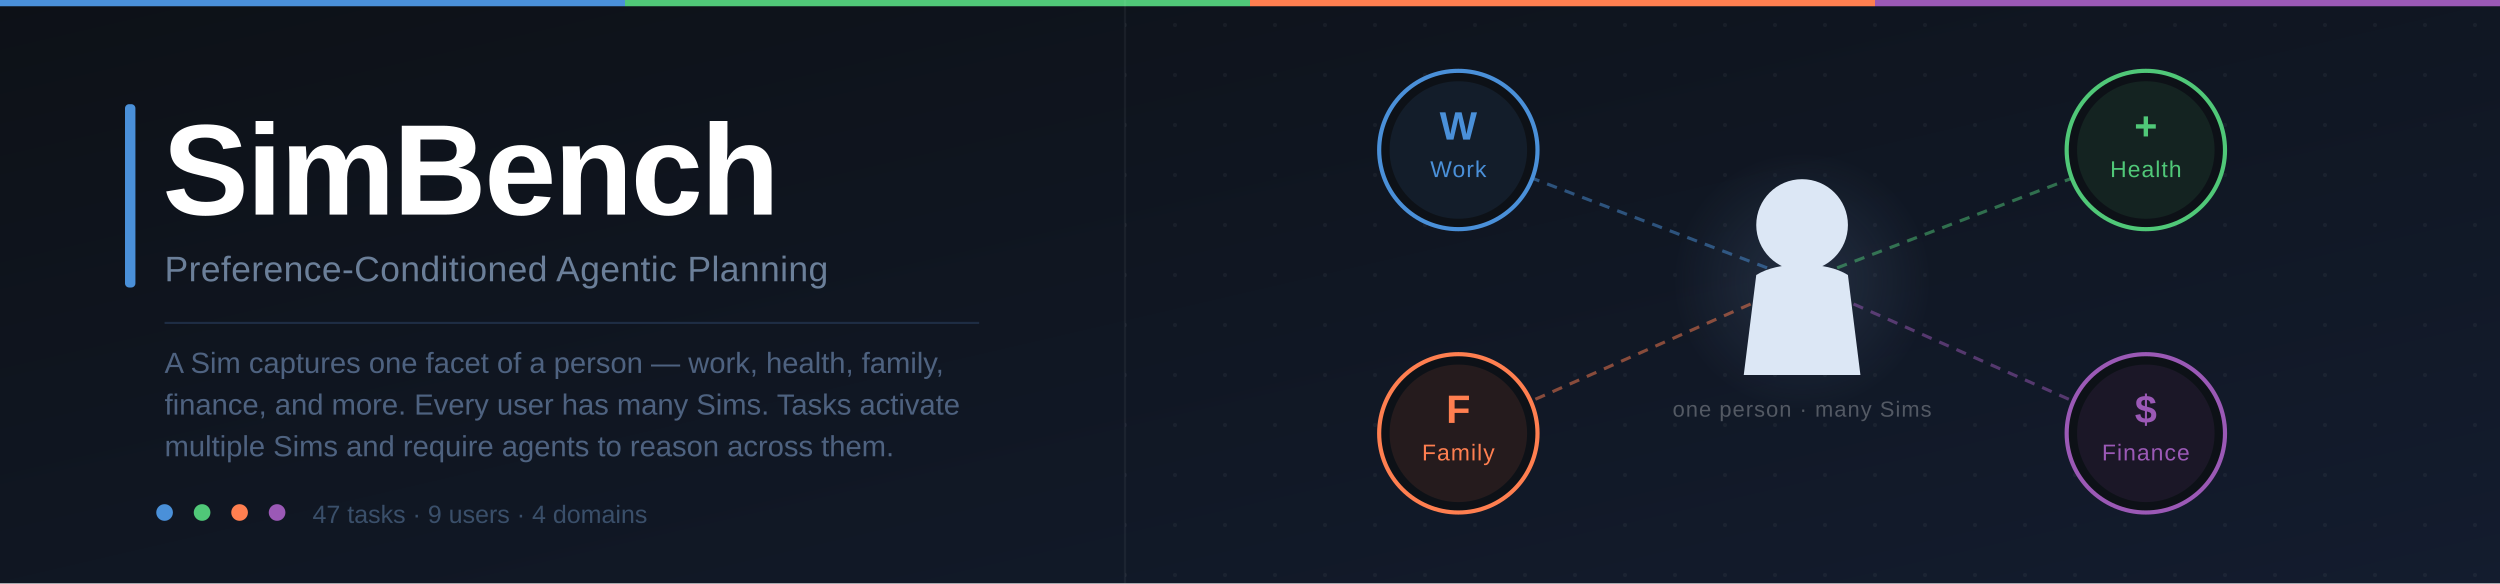
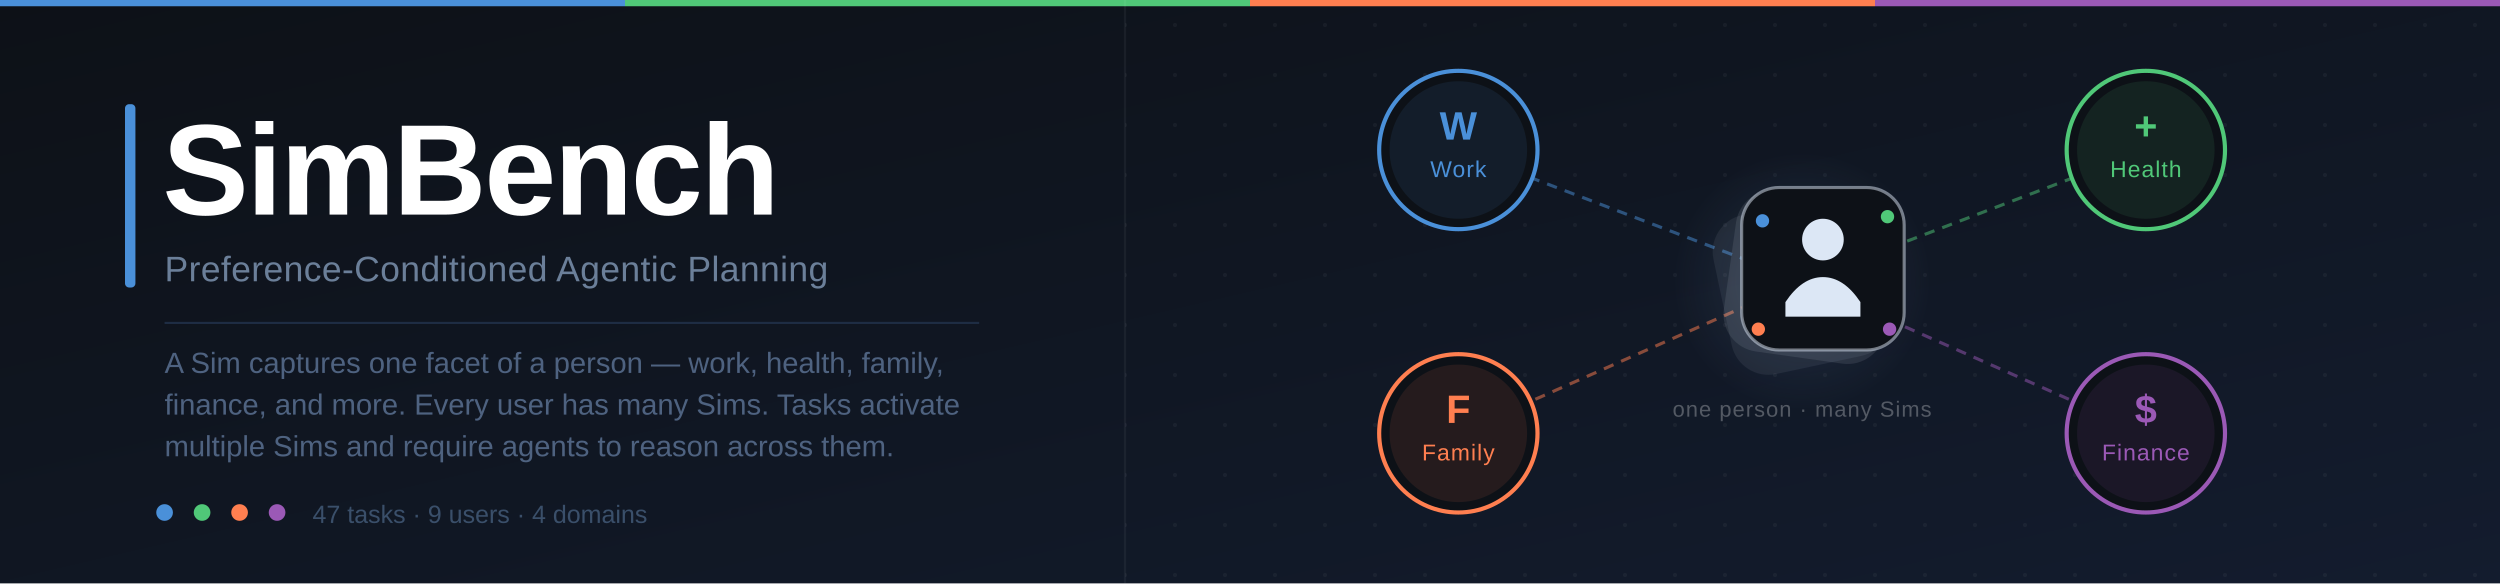
<svg xmlns="http://www.w3.org/2000/svg" viewBox="0 0 1200 280" width="1200" height="280">
  <defs>
    <linearGradient id="bg" x1="0%" y1="0%" x2="100%" y2="100%">
      <stop offset="0%" stop-color="#0d1117" />
      <stop offset="100%" stop-color="#131c2e" />
    </linearGradient>
    <pattern id="dots" x="0" y="0" width="24" height="24" patternUnits="userSpaceOnUse">
      <circle cx="12" cy="12" r="1" fill="#ffffff" fill-opacity="0.04" />
    </pattern>
    <radialGradient id="personGlow" cx="50%" cy="50%" r="50%">
      <stop offset="0%" stop-color="#7a9cc8" stop-opacity="0.18" />
      <stop offset="100%" stop-color="#7a9cc8" stop-opacity="0" />
    </radialGradient>
  </defs>
  <rect width="1200" height="280" fill="url(#bg)" />
  <rect x="540" y="0" width="660" height="280" fill="url(#dots)" />
  <rect x="0" y="0" width="300" height="3" fill="#4A90D9" />
  <rect x="300" y="0" width="300" height="3" fill="#50C878" />
  <rect x="600" y="0" width="300" height="3" fill="#FF7F50" />
  <rect x="900" y="0" width="300" height="3" fill="#9B59B6" />
  <line x1="540" y1="0" x2="540" y2="280" stroke="#ffffff" stroke-opacity="0.05" stroke-width="1" />
  <rect x="60" y="50" width="5" height="88" rx="2" fill="#4A90D9" />
  <text x="78" y="103" font-family="Arial, Helvetica, sans-serif" font-size="62" font-weight="800" fill="#ffffff" letter-spacing="-1">SimBench</text>
  <text x="79" y="135" font-family="Arial, Helvetica, sans-serif" font-size="17" fill="#6b7f99" letter-spacing="0.2">Preference-Conditioned Agentic Planning</text>
  <line x1="79" y1="155" x2="470" y2="155" stroke="#1e2d44" stroke-width="1" />
  <text x="79" y="179" font-family="Arial, Helvetica, sans-serif" font-size="14" fill="#4e6280">A Sim captures one facet of a person — work, health, family,</text>
  <text x="79" y="199" font-family="Arial, Helvetica, sans-serif" font-size="14" fill="#4e6280">finance, and more. Every user has many Sims. Tasks activate</text>
  <text x="79" y="219" font-family="Arial, Helvetica, sans-serif" font-size="14" fill="#4e6280">multiple Sims and require agents to reason across them.</text>
  <circle cx="79" cy="246" r="4" fill="#4A90D9" />
  <circle cx="97" cy="246" r="4" fill="#50C878" />
  <circle cx="115" cy="246" r="4" fill="#FF7F50" />
  <circle cx="133" cy="246" r="4" fill="#9B59B6" />
  <text x="150" y="251" font-family="Arial, Helvetica, sans-serif" font-size="12" fill="#3a4f6a">47 tasks · 9 users · 4 domains</text>
  <circle cx="865" cy="135" r="62" fill="url(#personGlow)" />
  <line x1="865" y1="135" x2="700" y2="72" stroke="#4A90D9" stroke-width="1.5" stroke-opacity="0.5" stroke-dasharray="5,4" />
  <line x1="865" y1="135" x2="1030" y2="72" stroke="#50C878" stroke-width="1.5" stroke-opacity="0.5" stroke-dasharray="5,4" />
  <line x1="865" y1="135" x2="700" y2="208" stroke="#FF7F50" stroke-width="1.5" stroke-opacity="0.5" stroke-dasharray="5,4" />
  <line x1="865" y1="135" x2="1030" y2="208" stroke="#9B59B6" stroke-width="1.5" stroke-opacity="0.5" stroke-dasharray="5,4" />
-   <circle cx="865" cy="108" r="22" fill="#dce7f5" />
-   <path d="M843,132 Q851,127 865,127 Q879,127 887,132 L893,180 L837,180 Z" fill="#dce7f5" />
+   <rect x="826" y="98" width="78" height="78" rx="18" fill="#dce7f5" fill-opacity="0.07" transform="rotate(-12 865 137)" />
+   <rect x="830" y="94" width="78" height="78" rx="18" fill="#dce7f5" fill-opacity="0.1" transform="rotate(8 869 133)" />
+   <rect x="836" y="90" width="78" height="78" rx="18" fill="#0d1117" stroke="#dce7f5" stroke-opacity="0.5" stroke-width="1.5" />
+   <circle cx="875" cy="115" r="10" fill="#dce7f5" />
+   <path d="M857,145 Q865,133 875,133 Q885,133 893,145 L893,152 L857,152 Z" fill="#dce7f5" />
+   <circle cx="846" cy="106" r="3.2" fill="#4A90D9" />
+   <circle cx="906" cy="104" r="3.2" fill="#50C878" />
+   <circle cx="844" cy="158" r="3.2" fill="#FF7F50" />
+   <circle cx="907" cy="158" r="3.2" fill="#9B59B6" />
  <text x="865" y="200" text-anchor="middle" font-family="Arial, Helvetica, sans-serif" font-size="10.5" fill="#ffffff" fill-opacity="0.28" letter-spacing="0.5">one person · many Sims</text>
  <circle cx="700" cy="72" r="38" fill="#0d1117" stroke="#4A90D9" stroke-width="2" />
  <circle cx="700" cy="72" r="33" fill="#4A90D9" fill-opacity="0.1" />
  <text x="700" y="67" text-anchor="middle" font-family="Arial, Helvetica, sans-serif" font-size="19" font-weight="700" fill="#4A90D9">W</text>
  <text x="700" y="85" text-anchor="middle" font-family="Arial, Helvetica, sans-serif" font-size="11" fill="#4A90D9" letter-spacing="0.5">Work</text>
  <circle cx="1030" cy="72" r="38" fill="#0d1117" stroke="#50C878" stroke-width="2" />
  <circle cx="1030" cy="72" r="33" fill="#50C878" fill-opacity="0.1" />
  <text x="1030" y="67" text-anchor="middle" font-family="Arial, Helvetica, sans-serif" font-size="19" font-weight="700" fill="#50C878">+</text>
  <text x="1030" y="85" text-anchor="middle" font-family="Arial, Helvetica, sans-serif" font-size="11" fill="#50C878" letter-spacing="0.5">Health</text>
  <circle cx="700" cy="208" r="38" fill="#0d1117" stroke="#FF7F50" stroke-width="2" />
  <circle cx="700" cy="208" r="33" fill="#FF7F50" fill-opacity="0.1" />
  <text x="700" y="203" text-anchor="middle" font-family="Arial, Helvetica, sans-serif" font-size="19" font-weight="700" fill="#FF7F50">F</text>
  <text x="700" y="221" text-anchor="middle" font-family="Arial, Helvetica, sans-serif" font-size="11" fill="#FF7F50" letter-spacing="0.5">Family</text>
  <circle cx="1030" cy="208" r="38" fill="#0d1117" stroke="#9B59B6" stroke-width="2" />
  <circle cx="1030" cy="208" r="33" fill="#9B59B6" fill-opacity="0.1" />
  <text x="1030" y="203" text-anchor="middle" font-family="Arial, Helvetica, sans-serif" font-size="19" font-weight="700" fill="#9B59B6">$</text>
  <text x="1030" y="221" text-anchor="middle" font-family="Arial, Helvetica, sans-serif" font-size="11" fill="#9B59B6" letter-spacing="0.5">Finance</text>
</svg>
